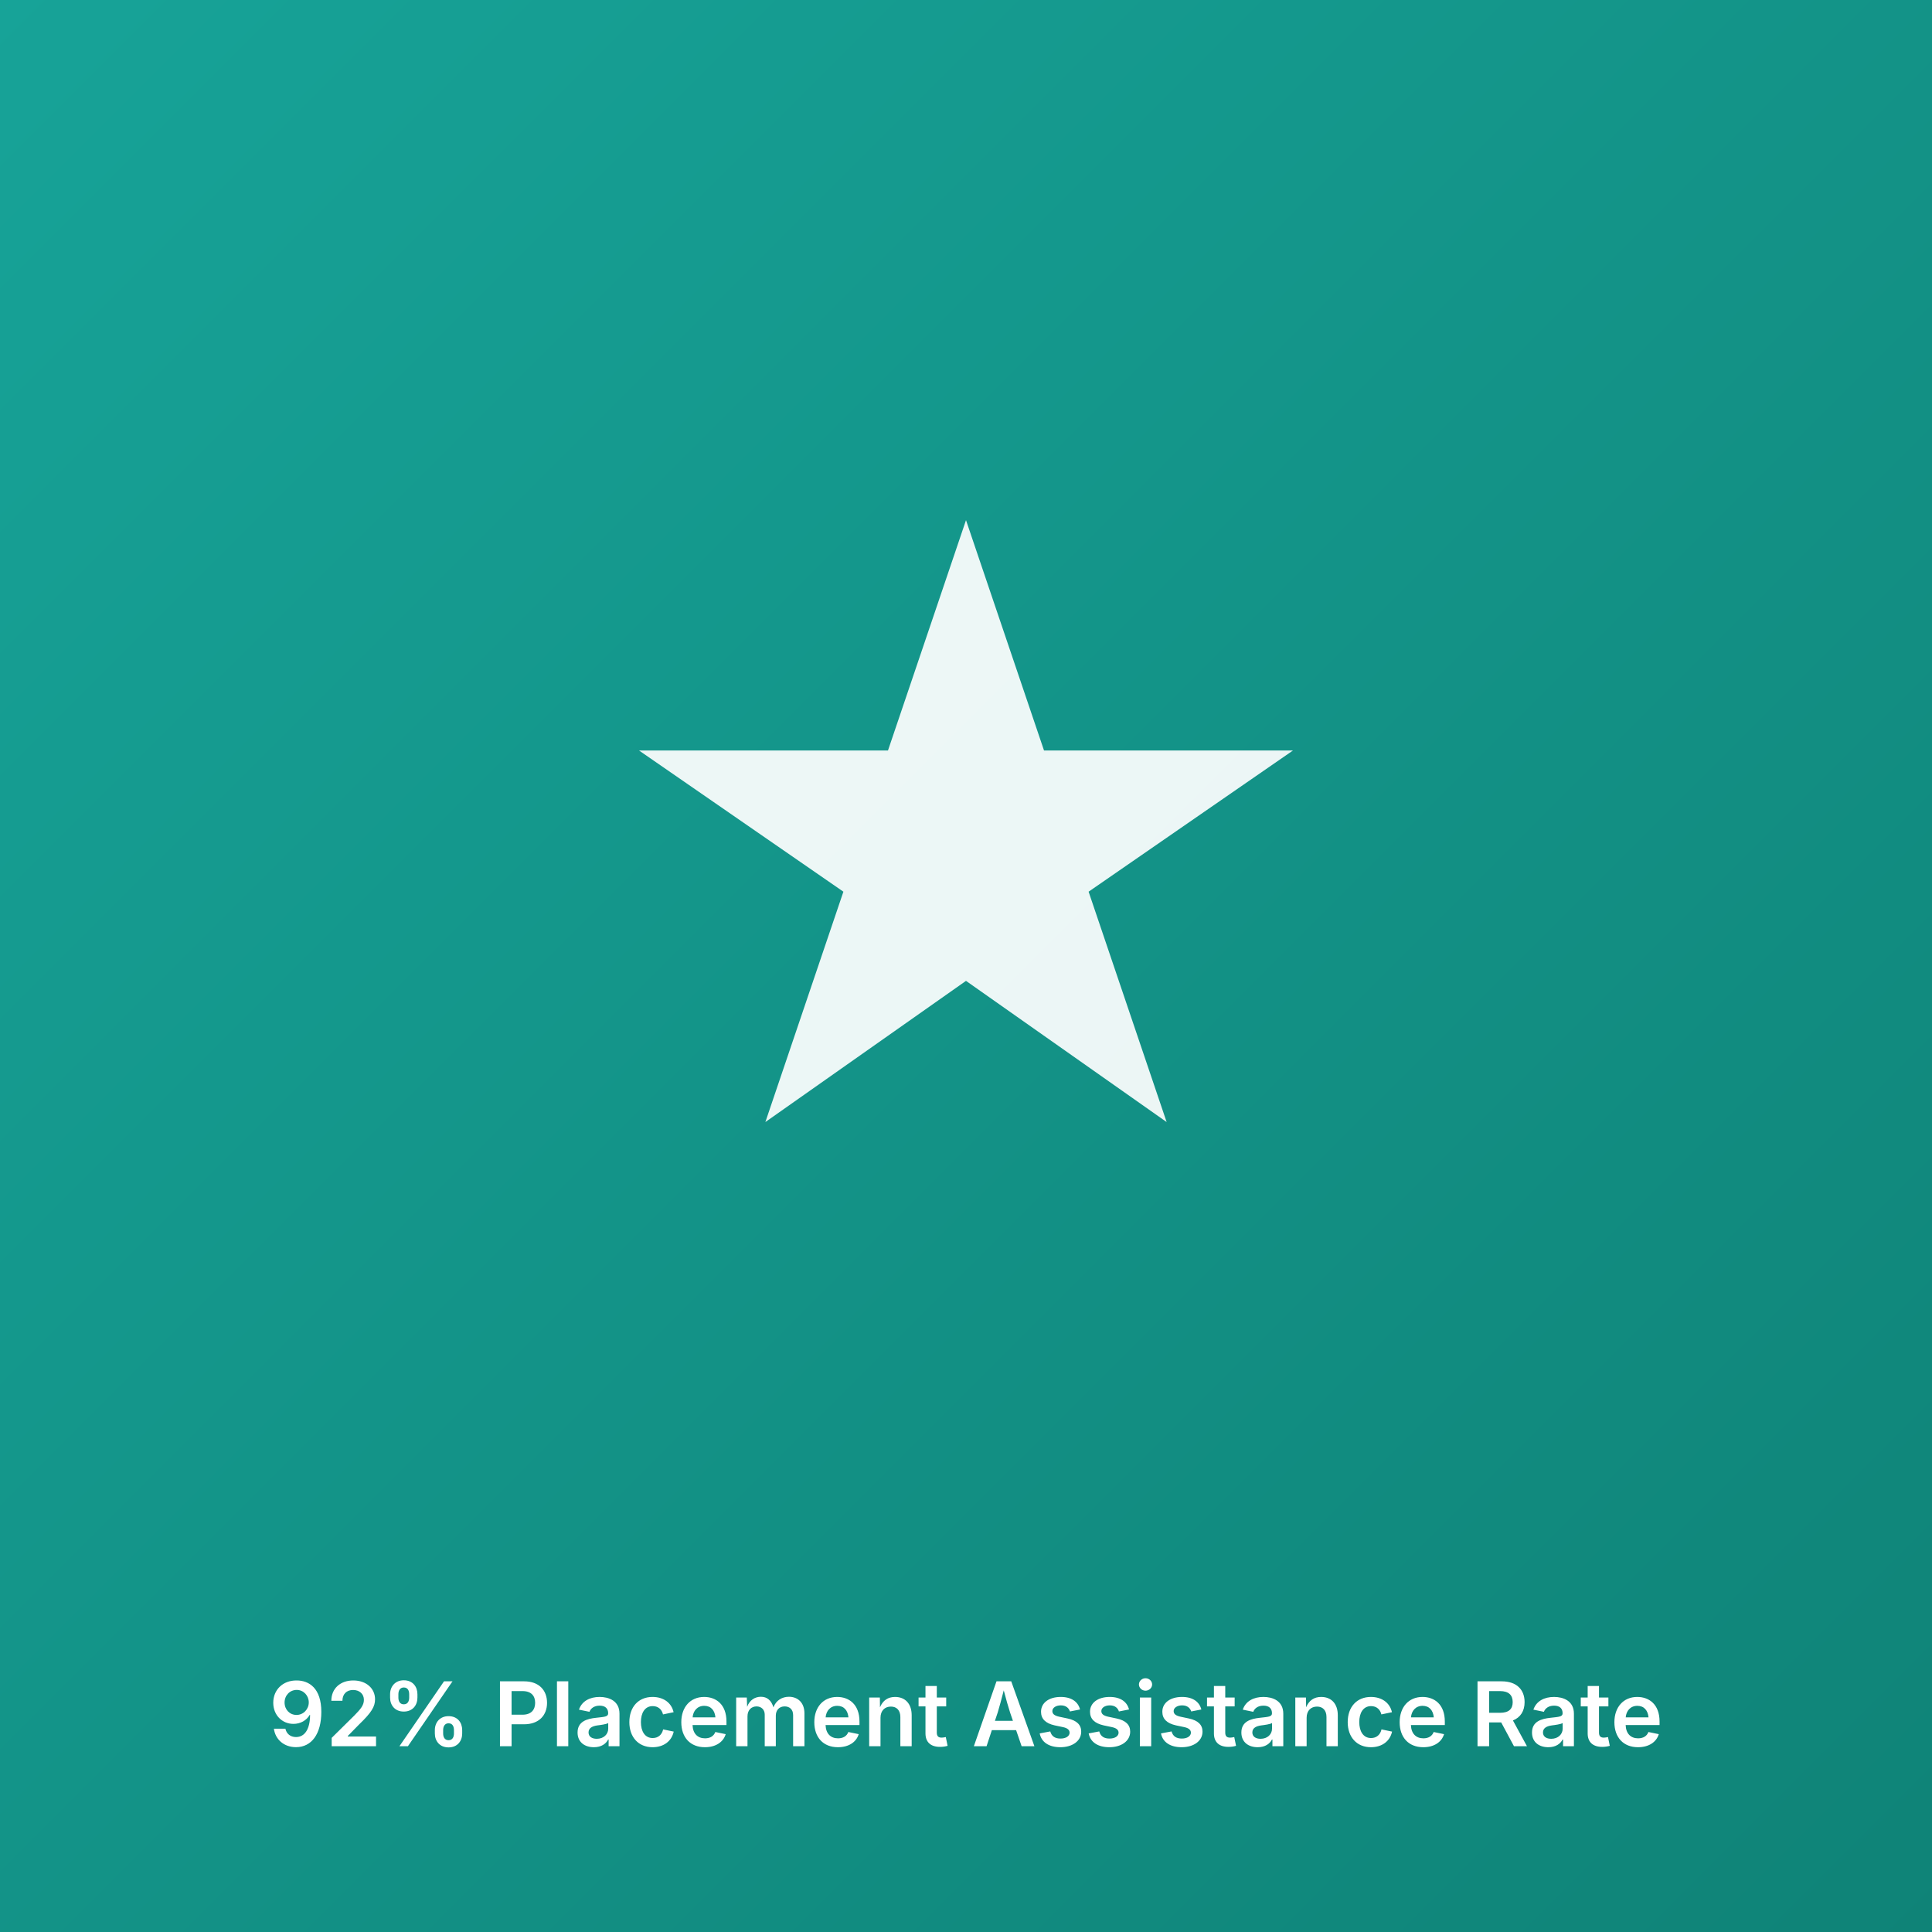
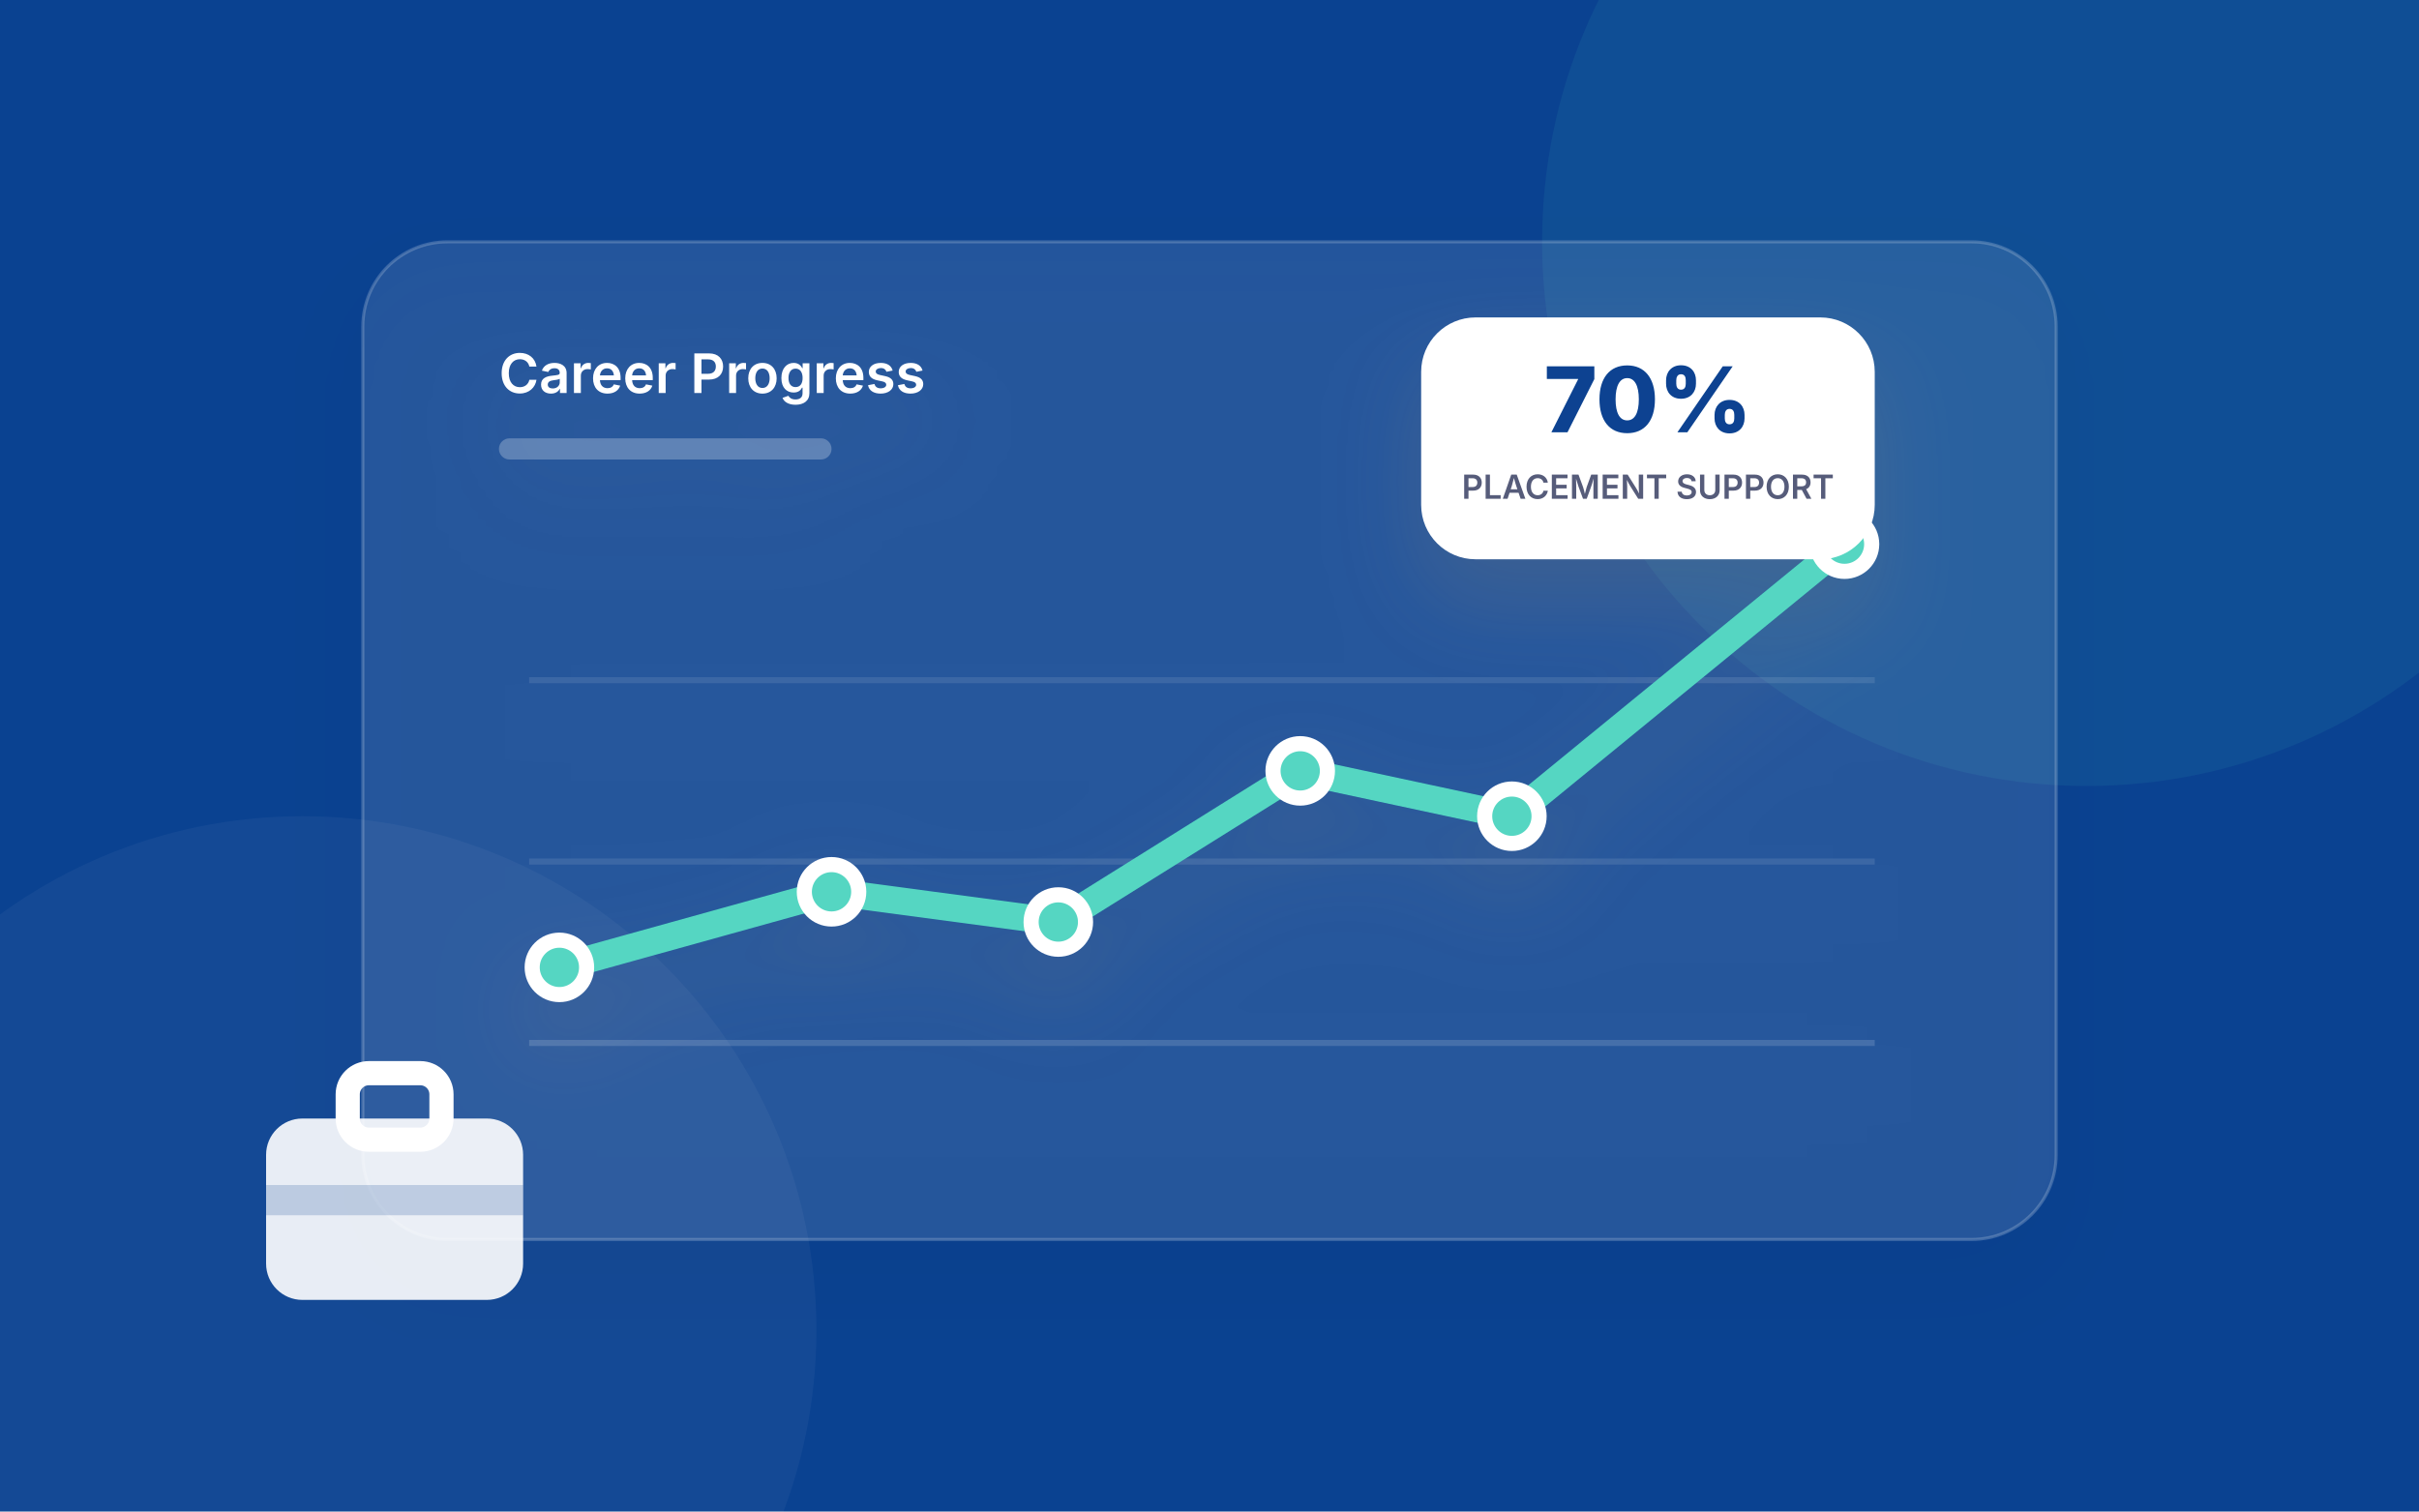
- <svg xmlns="http://www.w3.org/2000/svg" width="520" height="520" viewBox="0 0 520 520">
+ <svg xmlns="http://www.w3.org/2000/svg" width="800" height="500" viewBox="0 0 800 500" fill="none">
  <defs>
-     <linearGradient id="g_achievement-3" x1="0%" y1="0%" x2="100%" y2="100%">
-       <stop offset="0%" stop-color="#17A398" />
-       <stop offset="100%" stop-color="#0F8377" />
+     <linearGradient id="bg" x1="0" y1="0" x2="800" y2="500">
+       <stop stop-color="#0A4291" />
+       <stop offset=".55" stop-color="#0D5AB8" />
+       <stop offset="1" stop-color="#062F63" />
    </linearGradient>
+     <filter id="shadow">
+       <feDropShadow dx="0" dy="14" stdDeviation="14" flood-color="#031B3A" flood-opacity=".3" />
+     </filter>
  </defs>
-   <rect width="520" height="520" fill="url(#g_achievement-3)" />
-   <g transform="translate(260.0,230.0)" fill="#ffffff">
-     <polygon points="0,-90 21,-28 88,-28 33,10 54,72 0,34 -54,72 -33,10 -88,-28 -21,-28" fill="rgba(255,255,255,0.92)" />
+   <rect width="800" height="500" fill="url(#bg)" />
+   <circle cx="690" cy="80" r="180" fill="#55D6C2" fill-opacity=".08" />
+   <circle cx="100" cy="440" r="170" fill="#fff" fill-opacity=".04" />
+   <g filter="url(#shadow)">
+     <rect x="120" y="80" width="560" height="330" rx="28" fill="#fff" fill-opacity=".1" stroke="#fff" stroke-opacity=".2" />
+     <text x="165" y="130" font-family="Inter,Arial,sans-serif" font-size="18" font-weight="600" fill="#fff">Career Progress</text>
+     <rect x="165" y="145" width="110" height="7" rx="3.5" fill="#fff" fill-opacity=".25" />
+     <line x1="175" y1="345" x2="620" y2="345" stroke="#fff" stroke-opacity=".15" stroke-width="2" />
+     <line x1="175" y1="285" x2="620" y2="285" stroke="#fff" stroke-opacity=".1" stroke-width="2" />
+     <line x1="175" y1="225" x2="620" y2="225" stroke="#fff" stroke-opacity=".1" stroke-width="2" />
+     <path d="M185 320L275 295L350 305L430 255L500 270L610 180" stroke="#55D6C2" stroke-width="9" stroke-linecap="round" stroke-linejoin="round" />
+     <g fill="#55D6C2" stroke="#fff" stroke-width="5">
+       <circle cx="185" cy="320" r="9" />
+       <circle cx="275" cy="295" r="9" />
+       <circle cx="350" cy="305" r="9" />
+       <circle cx="430" cy="255" r="9" />
+       <circle cx="500" cy="270" r="9" />
+       <circle cx="610" cy="180" r="9" />
+     </g>
+     <rect x="470" y="105" width="150" height="80" rx="18" fill="#fff" />
+     <text x="545" y="143" text-anchor="middle" font-family="Inter,Arial,sans-serif" font-size="30" font-weight="800" fill="#0A4291">70%</text>
+     <text x="545" y="165" text-anchor="middle" font-family="Inter,Arial,sans-serif" font-size="11" font-weight="600" fill="#565B7A">PLACEMENT SUPPORT</text>
  </g>
-   <text x="260.0" y="470" font-family="'Inter', Arial, sans-serif" font-size="24" font-weight="600" fill="#ffffff" text-anchor="middle">92% Placement Assistance Rate</text>
+   <g transform="translate(88 350)">
+     <rect x="0" y="20" width="85" height="60" rx="12" fill="#fff" fill-opacity=".9" />
+     <rect x="27" y="5" width="31" height="22" rx="7" stroke="#fff" stroke-width="8" />
+     <rect x="0" y="42" width="85" height="10" fill="#0A4291" fill-opacity=".2" />
+   </g>
</svg>
